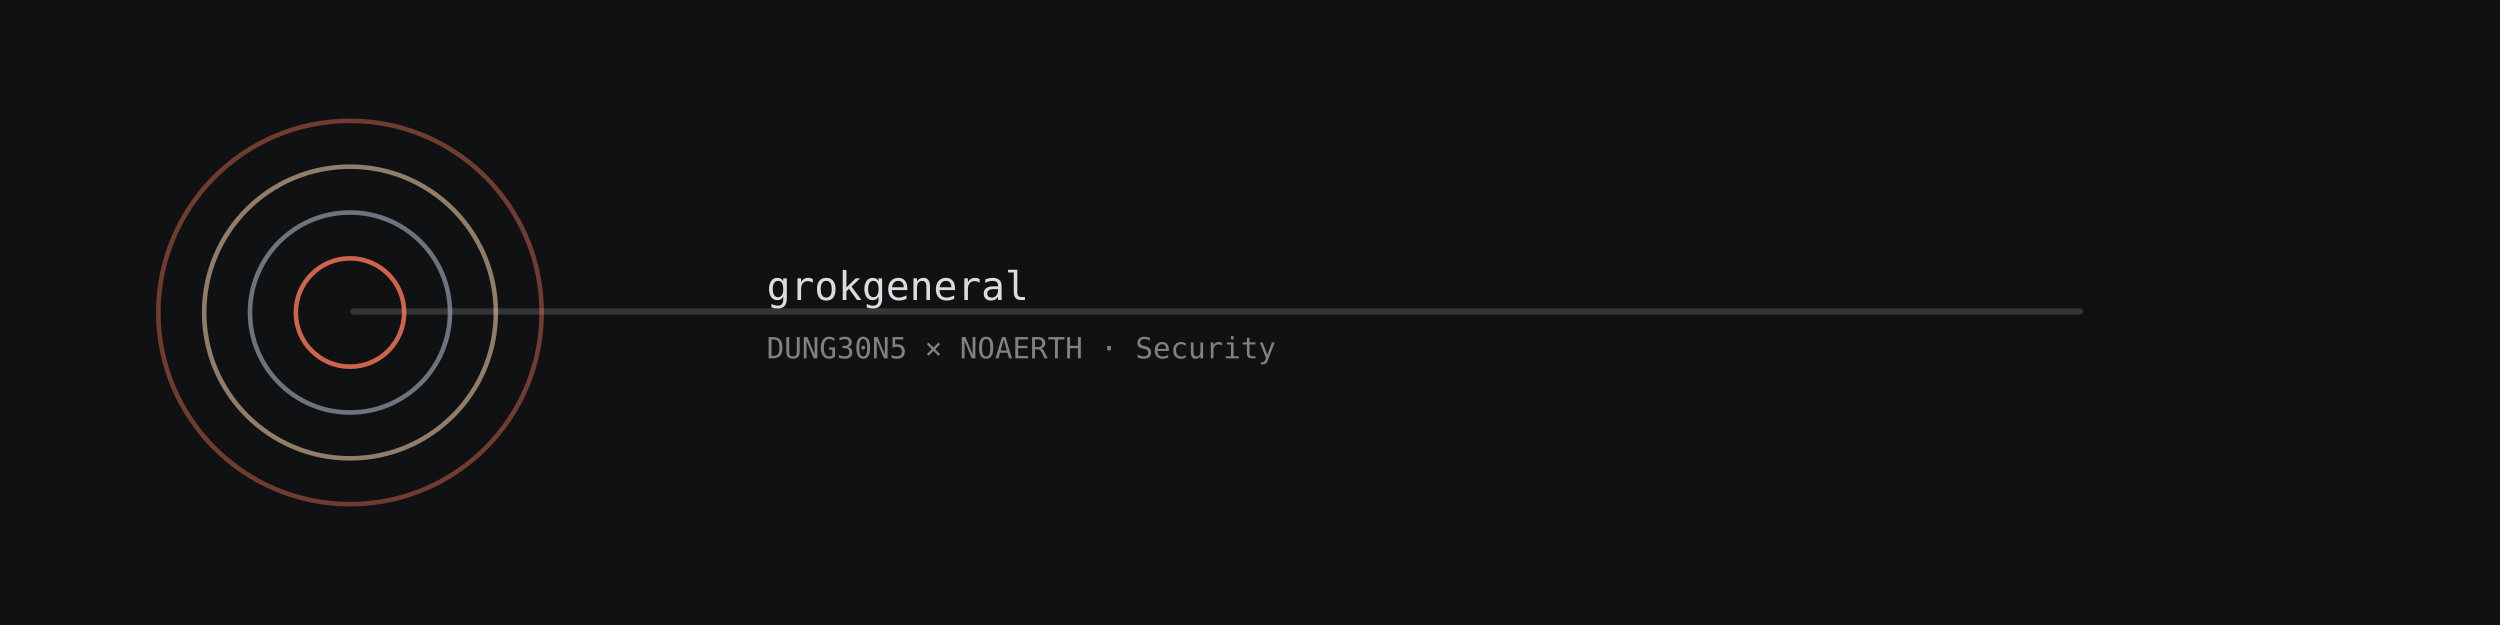
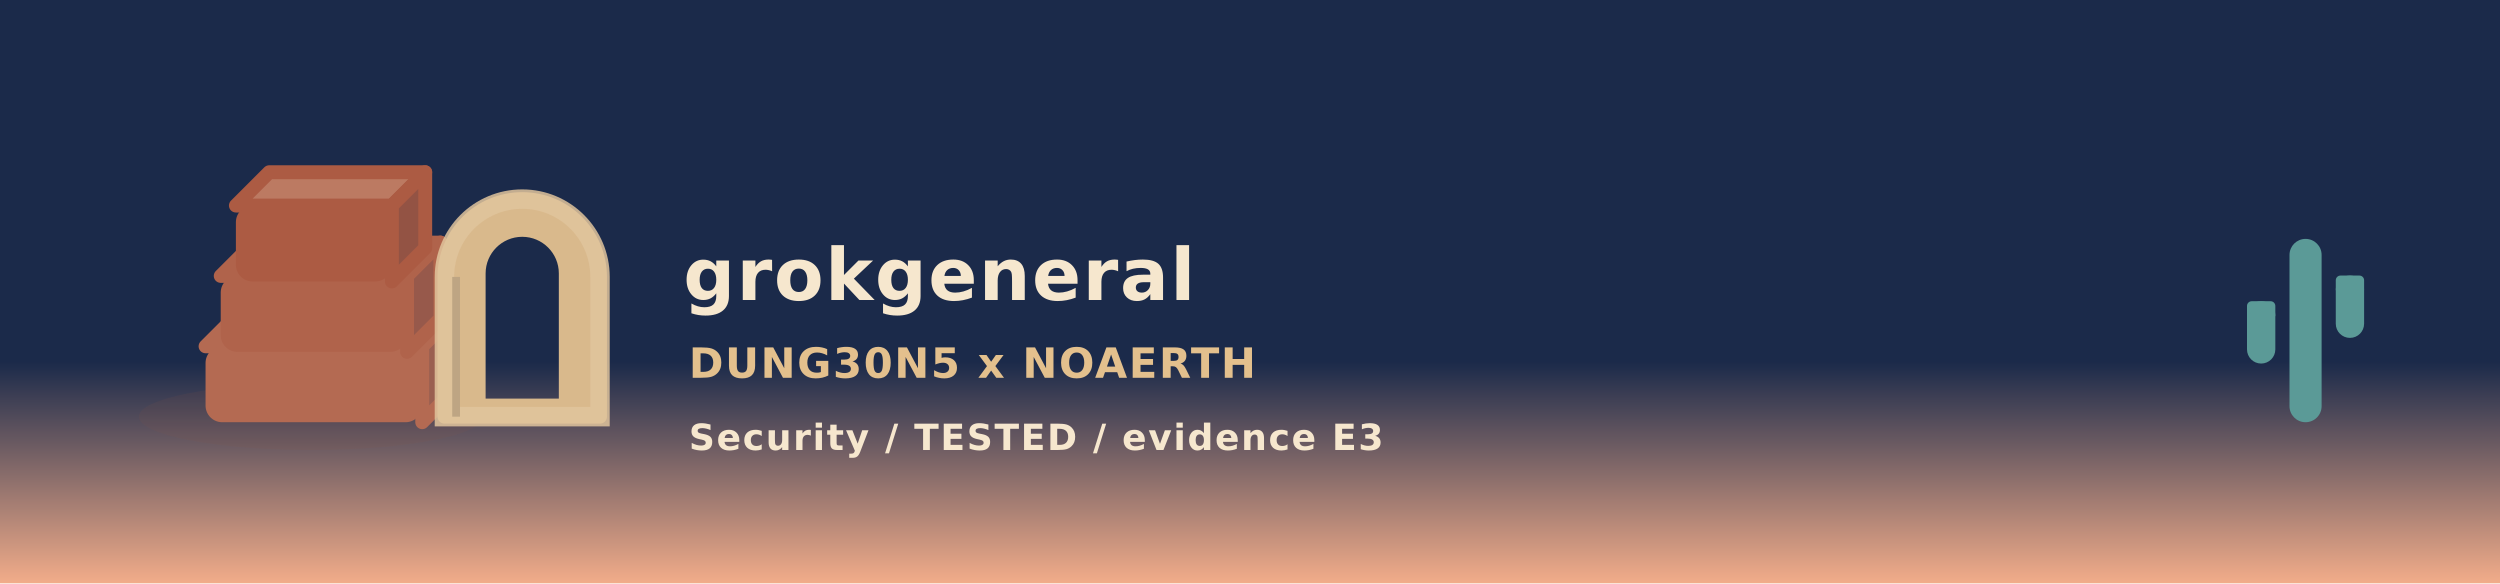
- <svg xmlns="http://www.w3.org/2000/svg" viewBox="0 0 1200 300" width="1200" height="300" role="img" aria-label="grokgeneral identity object">
-   <rect width="1200" height="300" fill="#0f1113" />
-   <defs>
-     <linearGradient id="gft" x1="0" y1="0" x2="1" y2="1">
-       <stop offset="0%" stop-color="#ff7a5c" />
-       <stop offset="100%" stop-color="#9aa5b1" />
-     </linearGradient>
-   </defs>
-   <rect x="168.00" y="148.00" width="832.00" height="3.00" rx="2.00" fill="rgba(241,243,245,0.160)" opacity="1.00" />
-   <circle cx="168.00" cy="150.00" r="26.00" fill="none" stroke="rgba(255,122,92,0.800)" stroke-width="2.20" opacity="1.00" />
-   <circle cx="168.00" cy="150.00" r="48.00" fill="none" stroke="rgba(154,165,177,0.670)" stroke-width="2.20" opacity="1.00" />
-   <circle cx="168.00" cy="150.00" r="70.00" fill="none" stroke="rgba(255,216,177,0.540)" stroke-width="2.20" opacity="1.00" />
-   <circle cx="168.00" cy="150.00" r="92.00" fill="none" stroke="rgba(255,122,92,0.410)" stroke-width="2.20" opacity="1.00" />
-   <text x="368" y="144" font-family="ui-monospace,Menlo,monospace" font-size="19" fill="rgba(241,243,245,0.900)">grokgeneral</text>
-   <text x="368" y="172" font-family="ui-monospace,Menlo,monospace" font-size="14" fill="rgba(241,243,245,0.500)">DUNG30N5 × NOAERTH · Security</text>
+ <svg xmlns="http://www.w3.org/2000/svg" width="900" height="210" viewBox="0 0 900 210" role="img" aria-label="grokgeneral - identity object">
+   <linearGradient id="skyf" x1="0" y1="0" x2="0" y2="1">
+     <stop offset="0" stop-color="#1b2a4a" />
+     <stop offset="0.62" stop-color="#1b2a4a" />
+     <stop offset="1" stop-color="#f3ad8a" />
+   </linearGradient>
+   <rect width="900" height="210" fill="url(#skyf)" />
+   <rect x="0" y="352" width="900" height="-142" fill="#e3c08d" />
+   <rect x="0" y="352" width="900" height="3" fill="#e6c596" />
+   <ellipse cx="112" cy="150" rx="62" ry="12" fill="rgba(138,90,68,0.11)" />
+   <path d="M74,124.67 L152,124.67 L164,112.67 L86,112.67 Z" fill="#c3866d" stroke="#b46a52" stroke-width="5" stroke-linejoin="round" />
+   <path d="M152,124.67 L164,112.67 L164,140 L152,152 Z" fill="#9a5f51" stroke="#b46a52" stroke-width="5" stroke-linejoin="round" />
+   <rect x="74" y="124.67" width="78" height="27.33" rx="6" fill="#b46a52" />
+   <path d="M79.46,99.33 L146.54,99.33 L158.54,87.33 L91.46,87.33 Z" fill="#bf8068" stroke="#b0634b" stroke-width="5" stroke-linejoin="round" />
+   <path d="M146.54,99.33 L158.54,87.33 L158.54,114.67 L146.54,126.67 Z" fill="#97594b" stroke="#b0634b" stroke-width="5" stroke-linejoin="round" />
+   <rect x="79.46" y="99.33" width="67.08" height="27.33" rx="6" fill="#b0634b" />
+   <path d="M84.92,74 L141.08,74 L153.08,62 L96.92,62 Z" fill="#bc7a62" stroke="#ac5b43" stroke-width="5" stroke-linejoin="round" />
+   <path d="M141.08,74 L153.08,62 L153.08,89.33 L141.08,101.33 Z" fill="#935344" stroke="#ac5b43" stroke-width="5" stroke-linejoin="round" />
+   <rect x="84.92" y="74" width="56.16" height="27.33" rx="6" fill="#ac5b43" />
+   <path d="M160,150 L160,99.68 A28,28 0 0 1 216,99.68 L216,150 Z M172.32,146 L172.32,98.43 A15.68,15.68 0 0 1 203.68,98.43 L203.68,146 Z" fill="#d9b98c" fill-rule="evenodd" stroke="#d9b98c" stroke-width="5" stroke-linejoin="round" />
+   <path d="M160,150 L160,99.68 A28,28 0 0 1 216,99.68 L216,150 Z" fill="none" stroke="#e0c49c" stroke-width="7" stroke-linecap="round" opacity="0.85" />
+   <rect x="162.8" y="99.68" width="2.8" height="50.32" fill="#bea583" />
+   <text x="246" y="108" font-family="Verdana,DejaVu Sans,sans-serif" font-size="26" font-weight="700" letter-spacing="0.6" fill="#f6e7ce" text-anchor="start">grokgeneral</text>
+   <text x="248" y="136" font-family="Verdana,DejaVu Sans,sans-serif" font-size="15" font-weight="700" letter-spacing="0.6" fill="#e3c08d" text-anchor="start">DUNG30N5 x NOAERTH</text>
+   <text x="248" y="162" font-family="Verdana,DejaVu Sans,sans-serif" font-size="13" font-weight="700" letter-spacing="0.6" fill="#f6e7ce" text-anchor="start">Security  /  TESTED  /  evidence E3</text>
+   <rect x="824.22" y="86" width="11.56" height="66" rx="5.78" fill="#5b9a97" />
+   <rect x="808.92" y="108.44" width="10.2" height="22.44" rx="5.1" fill="#5b9a97" />
+   <rect x="808.92" y="108.44" width="10.2" height="6.6" rx="1.7" fill="#5b9a97" />
+   <rect x="840.88" y="99.2" width="10.2" height="22.44" rx="5.1" fill="#5b9a97" />
+   <rect x="840.88" y="99.2" width="10.2" height="6.6" rx="1.7" fill="#5b9a97" />
</svg>
